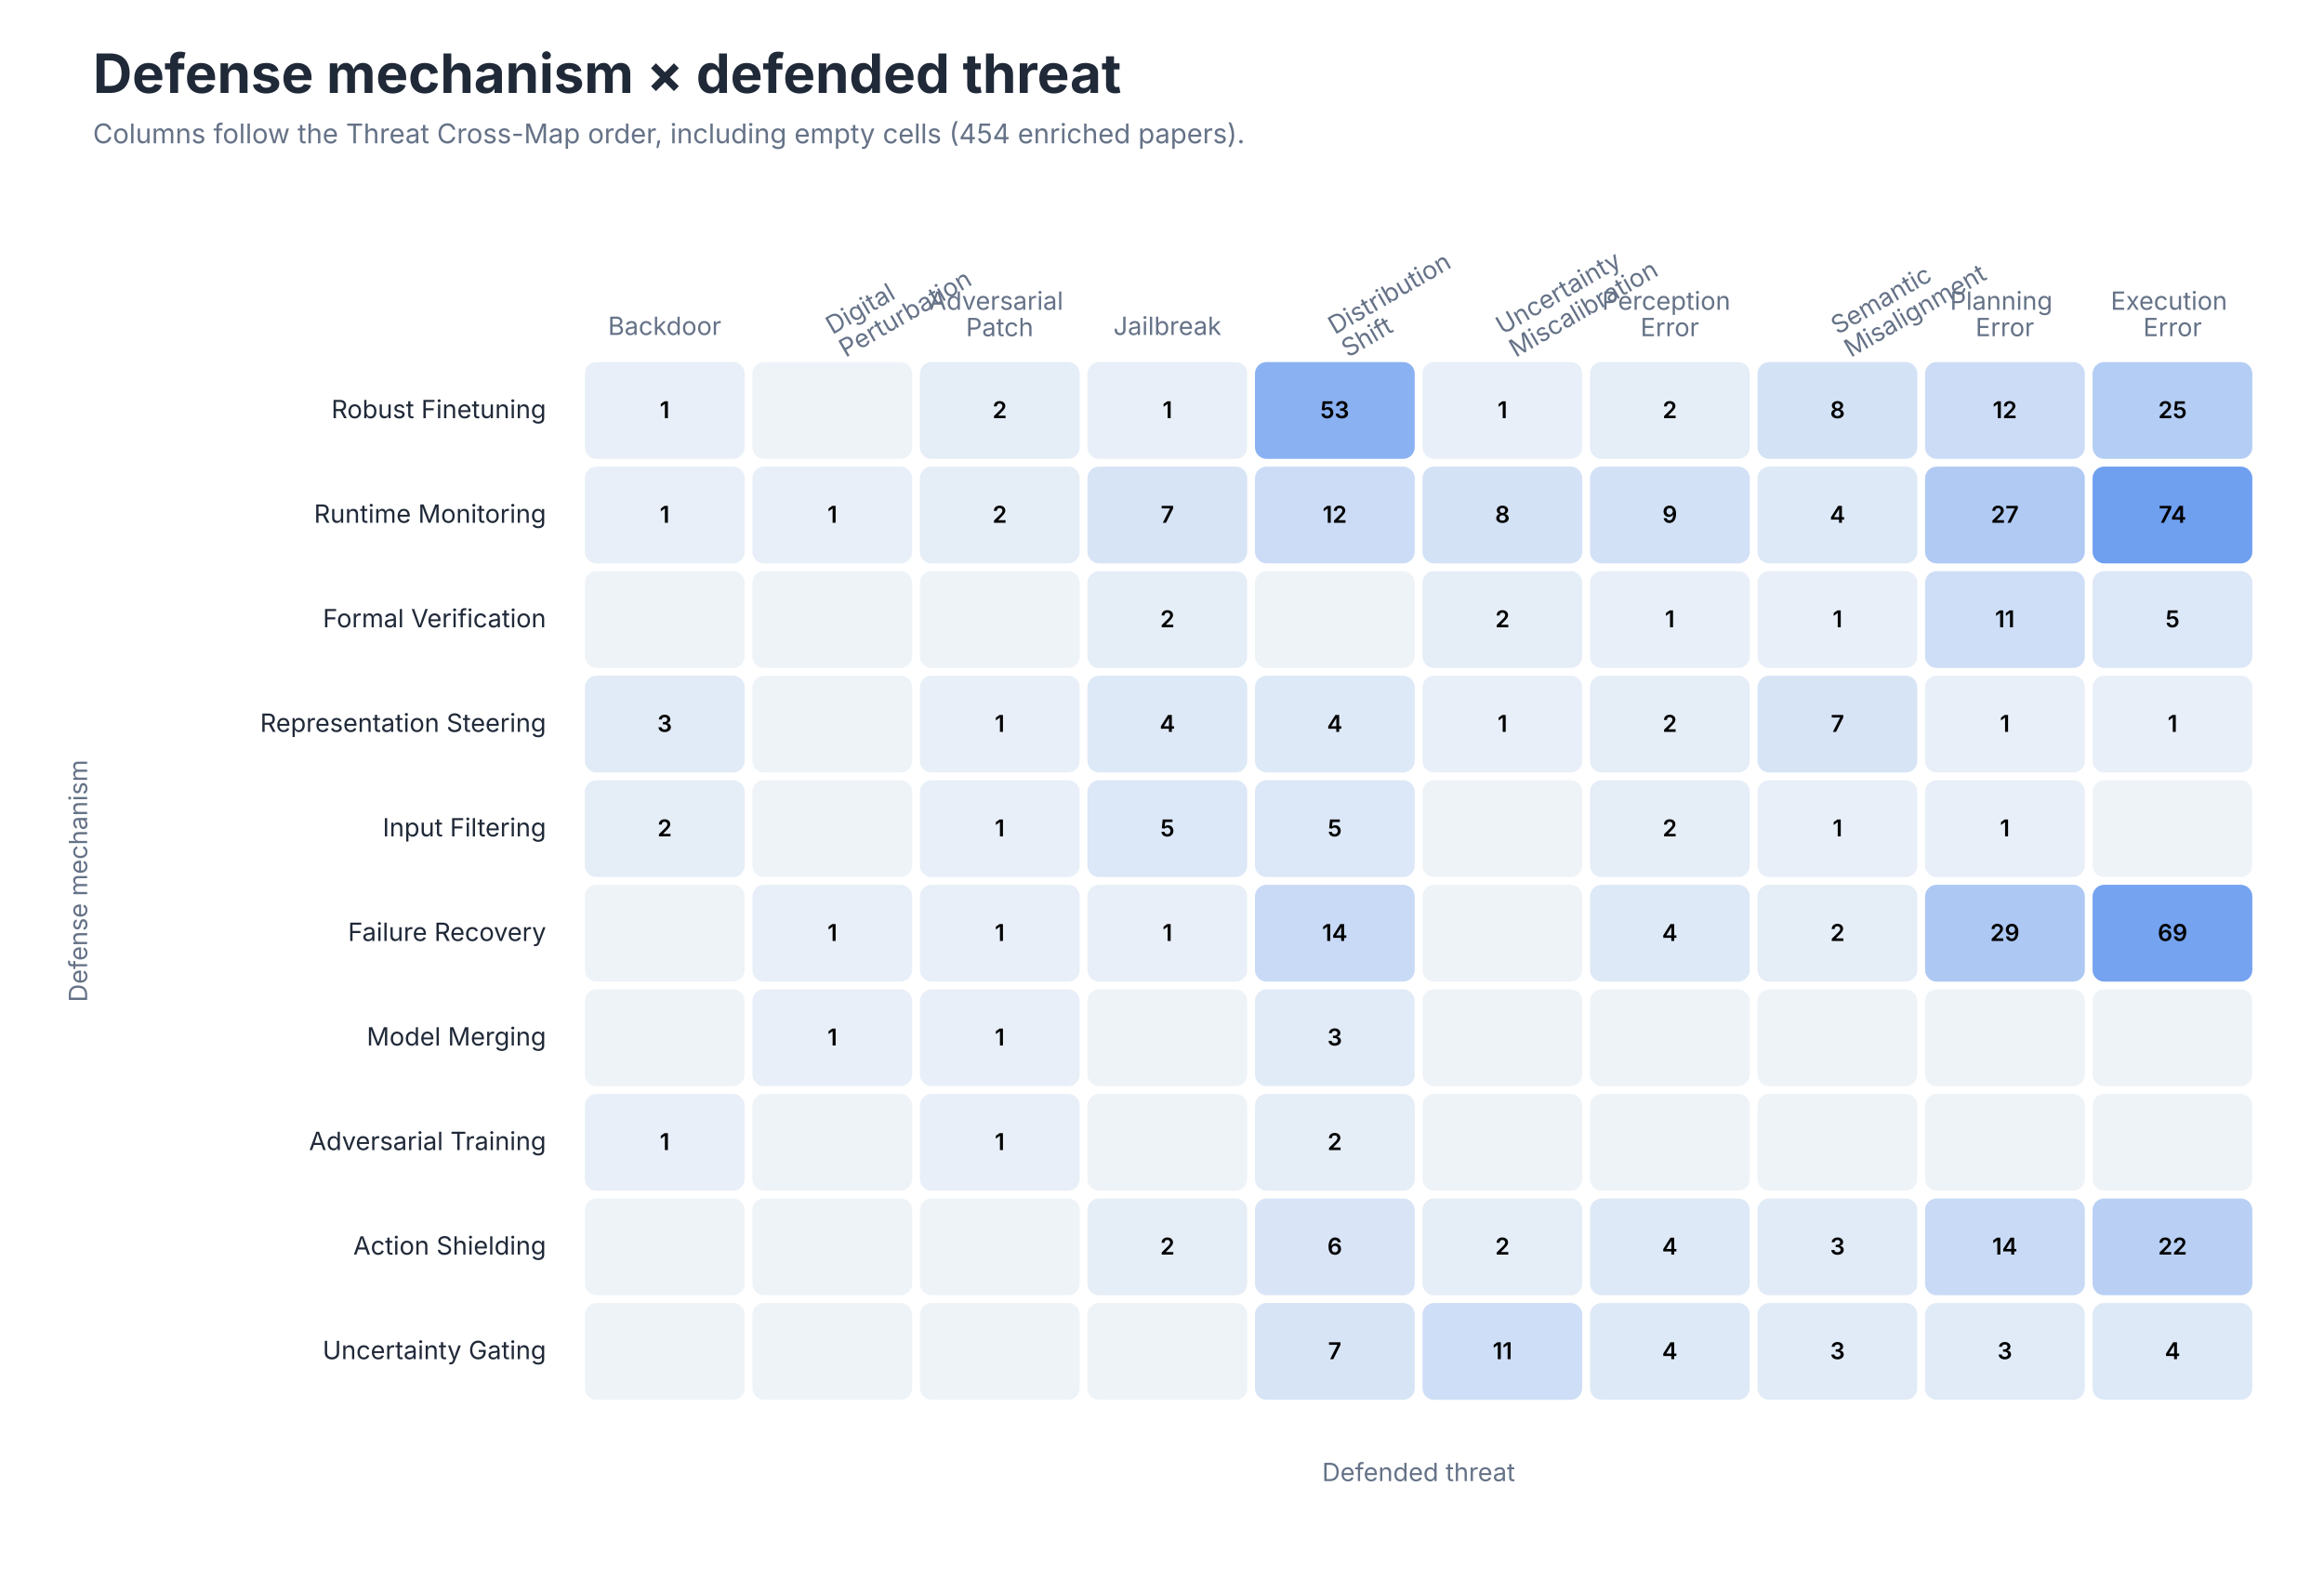
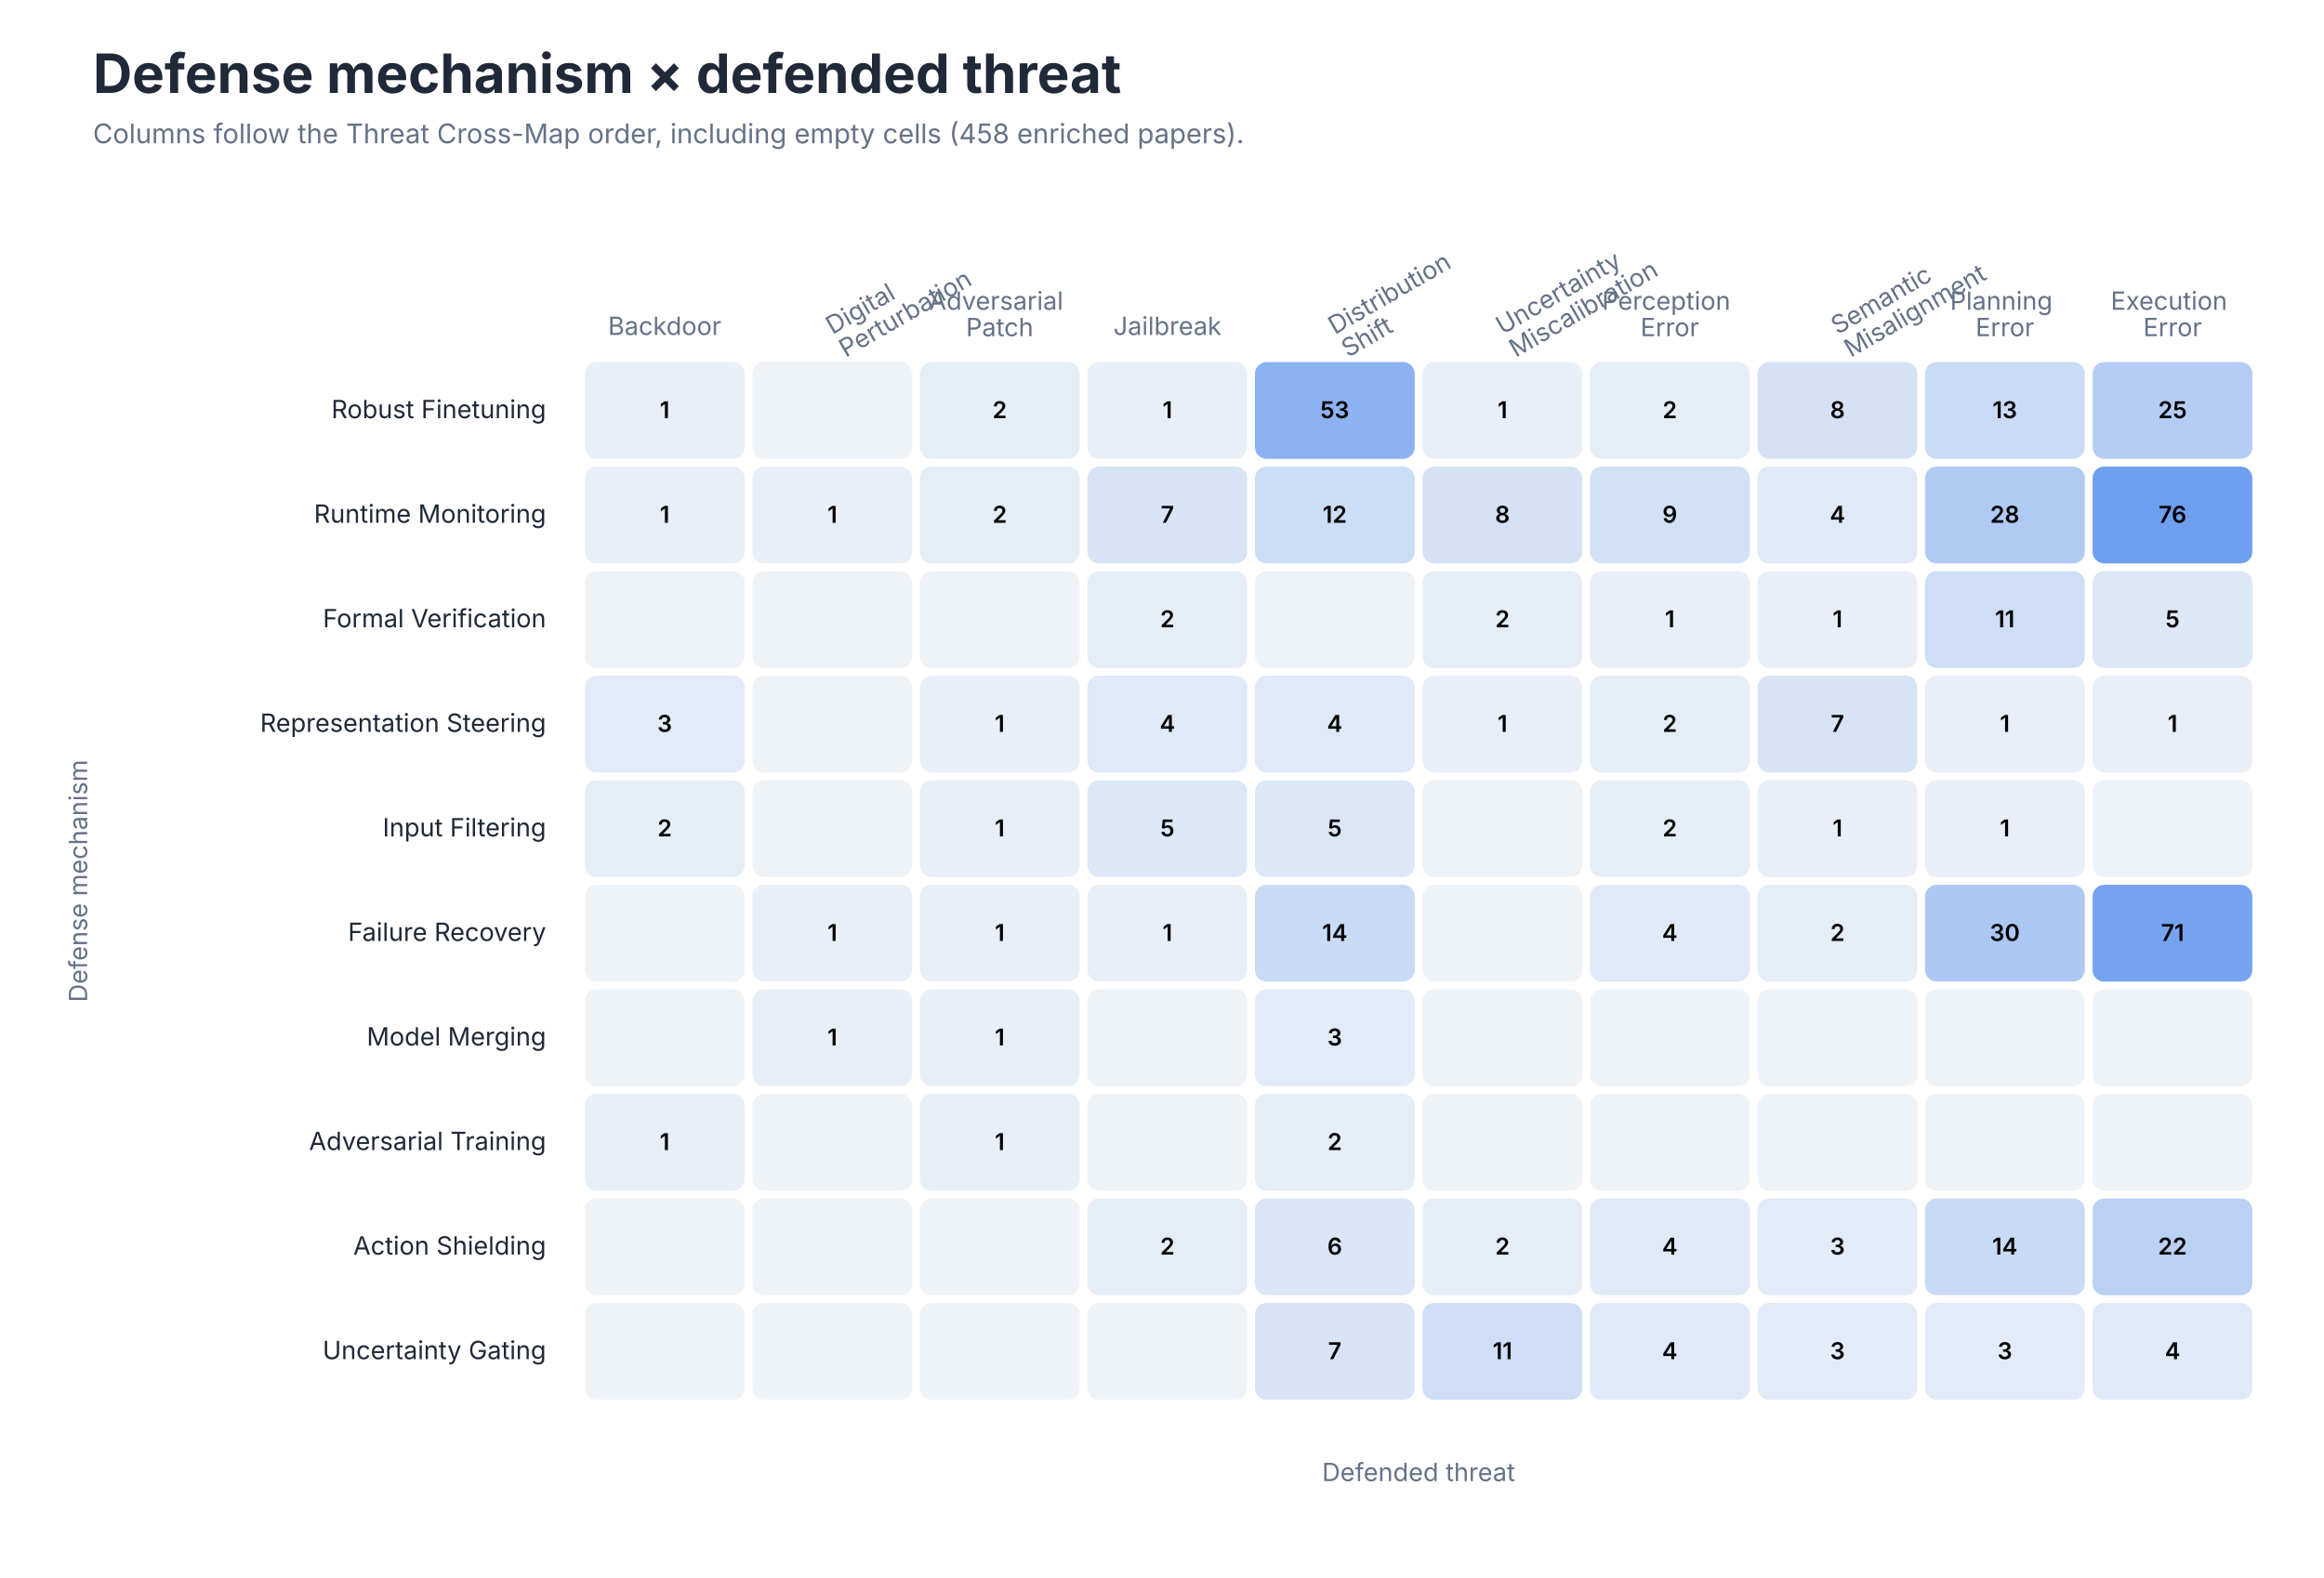
<svg xmlns="http://www.w3.org/2000/svg" role="img" aria-labelledby="title desc" viewBox="0 0 1200 815">
  <style>
text { font-family: -apple-system, BlinkMacSystemFont, 'Segoe UI', sans-serif; }
.title { font-size: 28px; font-weight: 650; fill: #202938; }
.subtitle { font-size: 14px; fill: #657287; }
.axis { font-size: 13px; fill: #657287; }
.label { font-size: 13px; fill: #202938; }
.small { font-size: 11px; fill: #657287; }
</style>
  <rect width="1200" height="815" fill="#FFFFFF" />
  <text class="title" x="48" y="48">Defense mechanism × defended threat</text>
-   <text class="subtitle" x="48" y="74">Columns follow the Threat Cross-Map order, including empty cells (454 enriched papers).</text>
+   <text class="subtitle" x="48" y="74">Columns follow the Threat Cross-Map order, including empty cells (458 enriched papers).</text>
  <text class="axis" text-anchor="middle" x="343.2" y="173.0">
    <tspan x="343.2" dy="0em">Backdoor</tspan>
  </text>
  <text class="axis" text-anchor="start" transform="translate(429.8 173.0) rotate(-30)">
    <tspan x="0" dy="0em">Digital</tspan>
    <tspan x="0" dy="1.05em">Perturbation</tspan>
  </text>
  <text class="axis" text-anchor="middle" x="516.2" y="160.0">
    <tspan x="516.2" dy="0em">Adversarial</tspan>
    <tspan x="516.2" dy="1.05em">Patch</tspan>
  </text>
  <text class="axis" text-anchor="middle" x="602.8" y="173.0">
    <tspan x="602.8" dy="0em">Jailbreak</tspan>
  </text>
  <text class="axis" text-anchor="start" transform="translate(689.2 173.0) rotate(-30)">
    <tspan x="0" dy="0em">Distribution</tspan>
    <tspan x="0" dy="1.05em">Shift</tspan>
  </text>
  <text class="axis" text-anchor="start" transform="translate(775.8 173.0) rotate(-30)">
    <tspan x="0" dy="0em">Uncertainty</tspan>
    <tspan x="0" dy="1.05em">Miscalibration</tspan>
  </text>
  <text class="axis" text-anchor="middle" x="862.2" y="160.0">
    <tspan x="862.2" dy="0em">Perception</tspan>
    <tspan x="862.2" dy="1.05em">Error</tspan>
  </text>
  <text class="axis" text-anchor="start" transform="translate(948.8 173.0) rotate(-30)">
    <tspan x="0" dy="0em">Semantic</tspan>
    <tspan x="0" dy="1.05em">Misalignment</tspan>
  </text>
  <text class="axis" text-anchor="middle" x="1035.2" y="160.0">
    <tspan x="1035.2" dy="0em">Planning</tspan>
    <tspan x="1035.2" dy="1.05em">Error</tspan>
  </text>
  <text class="axis" text-anchor="middle" x="1121.8" y="160.0">
    <tspan x="1121.8" dy="0em">Execution</tspan>
    <tspan x="1121.8" dy="1.05em">Error</tspan>
  </text>
  <text class="label" x="282" y="216.0" text-anchor="end">Robust Finetuning</text>
  <rect x="302.0" y="187" width="82.5" height="50" rx="6" fill="#E8EFF8" />
  <text x="343.2" y="216.0" text-anchor="middle" font-size="12" font-weight="600" fill="#000000">1</text>
  <rect x="388.5" y="187" width="82.5" height="50" rx="6" fill="#EEF3F8" />
  <text x="429.8" y="216.0" text-anchor="middle" font-size="12" font-weight="600" fill="#000000" />
  <rect x="475.0" y="187" width="82.5" height="50" rx="6" fill="#E5EDF7" />
  <text x="516.2" y="216.0" text-anchor="middle" font-size="12" font-weight="600" fill="#000000">2</text>
  <rect x="561.5" y="187" width="82.5" height="50" rx="6" fill="#E8EFF8" />
  <text x="602.8" y="216.0" text-anchor="middle" font-size="12" font-weight="600" fill="#000000">1</text>
-   <rect x="648.0" y="187" width="82.5" height="50" rx="6" fill="#8AB1F1" />
+   <rect x="648.0" y="187" width="82.5" height="50" rx="6" fill="#8CB2F1" />
  <text x="689.2" y="216.0" text-anchor="middle" font-size="12" font-weight="600" fill="#000000">53</text>
  <rect x="734.5" y="187" width="82.5" height="50" rx="6" fill="#E8EFF8" />
  <text x="775.8" y="216.0" text-anchor="middle" font-size="12" font-weight="600" fill="#000000">1</text>
  <rect x="821.0" y="187" width="82.5" height="50" rx="6" fill="#E5EDF7" />
  <text x="862.2" y="216.0" text-anchor="middle" font-size="12" font-weight="600" fill="#000000">2</text>
-   <rect x="907.5" y="187" width="82.5" height="50" rx="6" fill="#D4E2F6" />
+   <rect x="907.5" y="187" width="82.5" height="50" rx="6" fill="#D5E2F6" />
  <text x="948.8" y="216.0" text-anchor="middle" font-size="12" font-weight="600" fill="#000000">8</text>
-   <rect x="994.0" y="187" width="82.5" height="50" rx="6" fill="#CCDCF6" />
-   <text x="1035.2" y="216.0" text-anchor="middle" font-size="12" font-weight="600" fill="#000000">12</text>
-   <rect x="1080.5" y="187" width="82.5" height="50" rx="6" fill="#B4CDF4" />
+   <rect x="994.0" y="187" width="82.5" height="50" rx="6" fill="#CADBF5" />
+   <text x="1035.2" y="216.0" text-anchor="middle" font-size="12" font-weight="600" fill="#000000">13</text>
+   <rect x="1080.5" y="187" width="82.5" height="50" rx="6" fill="#B5CDF4" />
  <text x="1121.8" y="216.0" text-anchor="middle" font-size="12" font-weight="600" fill="#000000">25</text>
  <text class="label" x="282" y="270.0" text-anchor="end">Runtime Monitoring</text>
  <rect x="302.0" y="241" width="82.5" height="50" rx="6" fill="#E8EFF8" />
  <text x="343.2" y="270.0" text-anchor="middle" font-size="12" font-weight="600" fill="#000000">1</text>
  <rect x="388.5" y="241" width="82.5" height="50" rx="6" fill="#E8EFF8" />
  <text x="429.8" y="270.0" text-anchor="middle" font-size="12" font-weight="600" fill="#000000">1</text>
  <rect x="475.0" y="241" width="82.5" height="50" rx="6" fill="#E5EDF7" />
  <text x="516.2" y="270.0" text-anchor="middle" font-size="12" font-weight="600" fill="#000000">2</text>
  <rect x="561.5" y="241" width="82.5" height="50" rx="6" fill="#D7E4F6" />
  <text x="602.8" y="270.0" text-anchor="middle" font-size="12" font-weight="600" fill="#000000">7</text>
-   <rect x="648.0" y="241" width="82.5" height="50" rx="6" fill="#CCDCF6" />
+   <rect x="648.0" y="241" width="82.5" height="50" rx="6" fill="#CCDDF6" />
  <text x="689.2" y="270.0" text-anchor="middle" font-size="12" font-weight="600" fill="#000000">12</text>
-   <rect x="734.5" y="241" width="82.5" height="50" rx="6" fill="#D4E2F6" />
+   <rect x="734.5" y="241" width="82.5" height="50" rx="6" fill="#D5E2F6" />
  <text x="775.8" y="270.0" text-anchor="middle" font-size="12" font-weight="600" fill="#000000">8</text>
-   <rect x="821.0" y="241" width="82.5" height="50" rx="6" fill="#D2E1F6" />
+   <rect x="821.0" y="241" width="82.5" height="50" rx="6" fill="#D3E1F6" />
  <text x="862.2" y="270.0" text-anchor="middle" font-size="12" font-weight="600" fill="#000000">9</text>
-   <rect x="907.5" y="241" width="82.5" height="50" rx="6" fill="#DEE9F7" />
+   <rect x="907.5" y="241" width="82.5" height="50" rx="6" fill="#DFE9F7" />
  <text x="948.8" y="270.0" text-anchor="middle" font-size="12" font-weight="600" fill="#000000">4</text>
-   <rect x="994.0" y="241" width="82.5" height="50" rx="6" fill="#B1CAF4" />
-   <text x="1035.2" y="270.0" text-anchor="middle" font-size="12" font-weight="600" fill="#000000">27</text>
+   <rect x="994.0" y="241" width="82.5" height="50" rx="6" fill="#B0CAF4" />
+   <text x="1035.2" y="270.0" text-anchor="middle" font-size="12" font-weight="600" fill="#000000">28</text>
  <rect x="1080.5" y="241" width="82.5" height="50" rx="6" fill="#6F9FEF" />
-   <text x="1121.8" y="270.0" text-anchor="middle" font-size="12" font-weight="600" fill="#000000">74</text>
+   <text x="1121.8" y="270.0" text-anchor="middle" font-size="12" font-weight="600" fill="#000000">76</text>
  <text class="label" x="282" y="324.0" text-anchor="end">Formal Verification</text>
  <rect x="302.0" y="295" width="82.5" height="50" rx="6" fill="#EEF3F8" />
  <text x="343.2" y="324.0" text-anchor="middle" font-size="12" font-weight="600" fill="#000000" />
  <rect x="388.5" y="295" width="82.5" height="50" rx="6" fill="#EEF3F8" />
  <text x="429.8" y="324.0" text-anchor="middle" font-size="12" font-weight="600" fill="#000000" />
  <rect x="475.0" y="295" width="82.5" height="50" rx="6" fill="#EEF3F8" />
  <text x="516.2" y="324.0" text-anchor="middle" font-size="12" font-weight="600" fill="#000000" />
  <rect x="561.5" y="295" width="82.5" height="50" rx="6" fill="#E5EDF7" />
  <text x="602.8" y="324.0" text-anchor="middle" font-size="12" font-weight="600" fill="#000000">2</text>
  <rect x="648.0" y="295" width="82.5" height="50" rx="6" fill="#EEF3F8" />
  <text x="689.2" y="324.0" text-anchor="middle" font-size="12" font-weight="600" fill="#000000" />
  <rect x="734.5" y="295" width="82.5" height="50" rx="6" fill="#E5EDF7" />
  <text x="775.8" y="324.0" text-anchor="middle" font-size="12" font-weight="600" fill="#000000">2</text>
  <rect x="821.0" y="295" width="82.5" height="50" rx="6" fill="#E8EFF8" />
  <text x="862.2" y="324.0" text-anchor="middle" font-size="12" font-weight="600" fill="#000000">1</text>
  <rect x="907.5" y="295" width="82.5" height="50" rx="6" fill="#E8EFF8" />
  <text x="948.8" y="324.0" text-anchor="middle" font-size="12" font-weight="600" fill="#000000">1</text>
  <rect x="994.0" y="295" width="82.5" height="50" rx="6" fill="#CEDEF6" />
  <text x="1035.2" y="324.0" text-anchor="middle" font-size="12" font-weight="600" fill="#000000">11</text>
  <rect x="1080.5" y="295" width="82.5" height="50" rx="6" fill="#DCE7F7" />
  <text x="1121.8" y="324.0" text-anchor="middle" font-size="12" font-weight="600" fill="#000000">5</text>
  <text class="label" x="282" y="378.0" text-anchor="end">Representation Steering</text>
-   <rect x="302.0" y="349" width="82.5" height="50" rx="6" fill="#E1EBF7" />
+   <rect x="302.0" y="349" width="82.5" height="50" rx="6" fill="#E2EBF7" />
  <text x="343.2" y="378.0" text-anchor="middle" font-size="12" font-weight="600" fill="#000000">3</text>
  <rect x="388.5" y="349" width="82.5" height="50" rx="6" fill="#EEF3F8" />
  <text x="429.8" y="378.0" text-anchor="middle" font-size="12" font-weight="600" fill="#000000" />
  <rect x="475.0" y="349" width="82.5" height="50" rx="6" fill="#E8EFF8" />
  <text x="516.2" y="378.0" text-anchor="middle" font-size="12" font-weight="600" fill="#000000">1</text>
-   <rect x="561.5" y="349" width="82.5" height="50" rx="6" fill="#DEE9F7" />
+   <rect x="561.5" y="349" width="82.5" height="50" rx="6" fill="#DFE9F7" />
  <text x="602.8" y="378.0" text-anchor="middle" font-size="12" font-weight="600" fill="#000000">4</text>
-   <rect x="648.0" y="349" width="82.5" height="50" rx="6" fill="#DEE9F7" />
+   <rect x="648.0" y="349" width="82.5" height="50" rx="6" fill="#DFE9F7" />
  <text x="689.2" y="378.0" text-anchor="middle" font-size="12" font-weight="600" fill="#000000">4</text>
  <rect x="734.5" y="349" width="82.5" height="50" rx="6" fill="#E8EFF8" />
  <text x="775.8" y="378.0" text-anchor="middle" font-size="12" font-weight="600" fill="#000000">1</text>
  <rect x="821.0" y="349" width="82.5" height="50" rx="6" fill="#E5EDF7" />
  <text x="862.2" y="378.0" text-anchor="middle" font-size="12" font-weight="600" fill="#000000">2</text>
  <rect x="907.5" y="349" width="82.5" height="50" rx="6" fill="#D7E4F6" />
  <text x="948.8" y="378.0" text-anchor="middle" font-size="12" font-weight="600" fill="#000000">7</text>
  <rect x="994.0" y="349" width="82.5" height="50" rx="6" fill="#E8EFF8" />
  <text x="1035.2" y="378.0" text-anchor="middle" font-size="12" font-weight="600" fill="#000000">1</text>
  <rect x="1080.5" y="349" width="82.5" height="50" rx="6" fill="#E8EFF8" />
  <text x="1121.8" y="378.0" text-anchor="middle" font-size="12" font-weight="600" fill="#000000">1</text>
  <text class="label" x="282" y="432.0" text-anchor="end">Input Filtering</text>
  <rect x="302.0" y="403" width="82.5" height="50" rx="6" fill="#E5EDF7" />
  <text x="343.2" y="432.0" text-anchor="middle" font-size="12" font-weight="600" fill="#000000">2</text>
  <rect x="388.5" y="403" width="82.5" height="50" rx="6" fill="#EEF3F8" />
  <text x="429.8" y="432.0" text-anchor="middle" font-size="12" font-weight="600" fill="#000000" />
  <rect x="475.0" y="403" width="82.5" height="50" rx="6" fill="#E8EFF8" />
  <text x="516.2" y="432.0" text-anchor="middle" font-size="12" font-weight="600" fill="#000000">1</text>
  <rect x="561.5" y="403" width="82.5" height="50" rx="6" fill="#DCE7F7" />
  <text x="602.8" y="432.0" text-anchor="middle" font-size="12" font-weight="600" fill="#000000">5</text>
  <rect x="648.0" y="403" width="82.5" height="50" rx="6" fill="#DCE7F7" />
  <text x="689.2" y="432.0" text-anchor="middle" font-size="12" font-weight="600" fill="#000000">5</text>
  <rect x="734.5" y="403" width="82.5" height="50" rx="6" fill="#EEF3F8" />
  <text x="775.8" y="432.0" text-anchor="middle" font-size="12" font-weight="600" fill="#000000" />
  <rect x="821.0" y="403" width="82.5" height="50" rx="6" fill="#E5EDF7" />
  <text x="862.2" y="432.0" text-anchor="middle" font-size="12" font-weight="600" fill="#000000">2</text>
  <rect x="907.5" y="403" width="82.5" height="50" rx="6" fill="#E8EFF8" />
  <text x="948.8" y="432.0" text-anchor="middle" font-size="12" font-weight="600" fill="#000000">1</text>
  <rect x="994.0" y="403" width="82.5" height="50" rx="6" fill="#E8EFF8" />
  <text x="1035.2" y="432.0" text-anchor="middle" font-size="12" font-weight="600" fill="#000000">1</text>
  <rect x="1080.5" y="403" width="82.5" height="50" rx="6" fill="#EEF3F8" />
  <text x="1121.8" y="432.0" text-anchor="middle" font-size="12" font-weight="600" fill="#000000" />
  <text class="label" x="282" y="486.0" text-anchor="end">Failure Recovery</text>
  <rect x="302.0" y="457" width="82.5" height="50" rx="6" fill="#EEF3F8" />
  <text x="343.2" y="486.0" text-anchor="middle" font-size="12" font-weight="600" fill="#000000" />
  <rect x="388.5" y="457" width="82.5" height="50" rx="6" fill="#E8EFF8" />
  <text x="429.8" y="486.0" text-anchor="middle" font-size="12" font-weight="600" fill="#000000">1</text>
  <rect x="475.0" y="457" width="82.5" height="50" rx="6" fill="#E8EFF8" />
  <text x="516.2" y="486.0" text-anchor="middle" font-size="12" font-weight="600" fill="#000000">1</text>
  <rect x="561.5" y="457" width="82.5" height="50" rx="6" fill="#E8EFF8" />
  <text x="602.8" y="486.0" text-anchor="middle" font-size="12" font-weight="600" fill="#000000">1</text>
  <rect x="648.0" y="457" width="82.5" height="50" rx="6" fill="#C8DAF5" />
  <text x="689.2" y="486.0" text-anchor="middle" font-size="12" font-weight="600" fill="#000000">14</text>
  <rect x="734.5" y="457" width="82.5" height="50" rx="6" fill="#EEF3F8" />
  <text x="775.8" y="486.0" text-anchor="middle" font-size="12" font-weight="600" fill="#000000" />
-   <rect x="821.0" y="457" width="82.5" height="50" rx="6" fill="#DEE9F7" />
+   <rect x="821.0" y="457" width="82.5" height="50" rx="6" fill="#DFE9F7" />
  <text x="862.2" y="486.0" text-anchor="middle" font-size="12" font-weight="600" fill="#000000">4</text>
  <rect x="907.5" y="457" width="82.5" height="50" rx="6" fill="#E5EDF7" />
  <text x="948.8" y="486.0" text-anchor="middle" font-size="12" font-weight="600" fill="#000000">2</text>
  <rect x="994.0" y="457" width="82.5" height="50" rx="6" fill="#ADC8F3" />
-   <text x="1035.2" y="486.0" text-anchor="middle" font-size="12" font-weight="600" fill="#000000">29</text>
+   <text x="1035.2" y="486.0" text-anchor="middle" font-size="12" font-weight="600" fill="#000000">30</text>
  <rect x="1080.5" y="457" width="82.5" height="50" rx="6" fill="#75A3EF" />
-   <text x="1121.8" y="486.0" text-anchor="middle" font-size="12" font-weight="600" fill="#000000">69</text>
+   <text x="1121.8" y="486.0" text-anchor="middle" font-size="12" font-weight="600" fill="#000000">71</text>
  <text class="label" x="282" y="540.0" text-anchor="end">Model Merging</text>
  <rect x="302.0" y="511" width="82.5" height="50" rx="6" fill="#EEF3F8" />
  <text x="343.2" y="540.0" text-anchor="middle" font-size="12" font-weight="600" fill="#000000" />
  <rect x="388.5" y="511" width="82.5" height="50" rx="6" fill="#E8EFF8" />
  <text x="429.8" y="540.0" text-anchor="middle" font-size="12" font-weight="600" fill="#000000">1</text>
  <rect x="475.0" y="511" width="82.5" height="50" rx="6" fill="#E8EFF8" />
  <text x="516.2" y="540.0" text-anchor="middle" font-size="12" font-weight="600" fill="#000000">1</text>
  <rect x="561.5" y="511" width="82.5" height="50" rx="6" fill="#EEF3F8" />
  <text x="602.8" y="540.0" text-anchor="middle" font-size="12" font-weight="600" fill="#000000" />
-   <rect x="648.0" y="511" width="82.5" height="50" rx="6" fill="#E1EBF7" />
+   <rect x="648.0" y="511" width="82.5" height="50" rx="6" fill="#E2EBF7" />
  <text x="689.2" y="540.0" text-anchor="middle" font-size="12" font-weight="600" fill="#000000">3</text>
  <rect x="734.5" y="511" width="82.5" height="50" rx="6" fill="#EEF3F8" />
  <text x="775.8" y="540.0" text-anchor="middle" font-size="12" font-weight="600" fill="#000000" />
  <rect x="821.0" y="511" width="82.5" height="50" rx="6" fill="#EEF3F8" />
  <text x="862.2" y="540.0" text-anchor="middle" font-size="12" font-weight="600" fill="#000000" />
  <rect x="907.5" y="511" width="82.5" height="50" rx="6" fill="#EEF3F8" />
  <text x="948.8" y="540.0" text-anchor="middle" font-size="12" font-weight="600" fill="#000000" />
  <rect x="994.0" y="511" width="82.5" height="50" rx="6" fill="#EEF3F8" />
  <text x="1035.2" y="540.0" text-anchor="middle" font-size="12" font-weight="600" fill="#000000" />
  <rect x="1080.5" y="511" width="82.5" height="50" rx="6" fill="#EEF3F8" />
  <text x="1121.8" y="540.0" text-anchor="middle" font-size="12" font-weight="600" fill="#000000" />
  <text class="label" x="282" y="594.0" text-anchor="end">Adversarial Training</text>
  <rect x="302.0" y="565" width="82.5" height="50" rx="6" fill="#E8EFF8" />
  <text x="343.2" y="594.0" text-anchor="middle" font-size="12" font-weight="600" fill="#000000">1</text>
  <rect x="388.5" y="565" width="82.5" height="50" rx="6" fill="#EEF3F8" />
  <text x="429.8" y="594.0" text-anchor="middle" font-size="12" font-weight="600" fill="#000000" />
  <rect x="475.0" y="565" width="82.5" height="50" rx="6" fill="#E8EFF8" />
  <text x="516.2" y="594.0" text-anchor="middle" font-size="12" font-weight="600" fill="#000000">1</text>
  <rect x="561.5" y="565" width="82.5" height="50" rx="6" fill="#EEF3F8" />
  <text x="602.8" y="594.0" text-anchor="middle" font-size="12" font-weight="600" fill="#000000" />
  <rect x="648.0" y="565" width="82.5" height="50" rx="6" fill="#E5EDF7" />
  <text x="689.2" y="594.0" text-anchor="middle" font-size="12" font-weight="600" fill="#000000">2</text>
  <rect x="734.5" y="565" width="82.5" height="50" rx="6" fill="#EEF3F8" />
  <text x="775.8" y="594.0" text-anchor="middle" font-size="12" font-weight="600" fill="#000000" />
  <rect x="821.0" y="565" width="82.5" height="50" rx="6" fill="#EEF3F8" />
  <text x="862.2" y="594.0" text-anchor="middle" font-size="12" font-weight="600" fill="#000000" />
  <rect x="907.5" y="565" width="82.5" height="50" rx="6" fill="#EEF3F8" />
  <text x="948.8" y="594.0" text-anchor="middle" font-size="12" font-weight="600" fill="#000000" />
  <rect x="994.0" y="565" width="82.5" height="50" rx="6" fill="#EEF3F8" />
  <text x="1035.2" y="594.0" text-anchor="middle" font-size="12" font-weight="600" fill="#000000" />
  <rect x="1080.5" y="565" width="82.5" height="50" rx="6" fill="#EEF3F8" />
  <text x="1121.8" y="594.0" text-anchor="middle" font-size="12" font-weight="600" fill="#000000" />
  <text class="label" x="282" y="648.0" text-anchor="end">Action Shielding</text>
  <rect x="302.0" y="619" width="82.5" height="50" rx="6" fill="#EEF3F8" />
  <text x="343.2" y="648.0" text-anchor="middle" font-size="12" font-weight="600" fill="#000000" />
  <rect x="388.5" y="619" width="82.5" height="50" rx="6" fill="#EEF3F8" />
  <text x="429.8" y="648.0" text-anchor="middle" font-size="12" font-weight="600" fill="#000000" />
  <rect x="475.0" y="619" width="82.5" height="50" rx="6" fill="#EEF3F8" />
  <text x="516.2" y="648.0" text-anchor="middle" font-size="12" font-weight="600" fill="#000000" />
  <rect x="561.5" y="619" width="82.5" height="50" rx="6" fill="#E5EDF7" />
  <text x="602.8" y="648.0" text-anchor="middle" font-size="12" font-weight="600" fill="#000000">2</text>
-   <rect x="648.0" y="619" width="82.5" height="50" rx="6" fill="#D9E5F7" />
+   <rect x="648.0" y="619" width="82.5" height="50" rx="6" fill="#DAE5F7" />
  <text x="689.2" y="648.0" text-anchor="middle" font-size="12" font-weight="600" fill="#000000">6</text>
  <rect x="734.5" y="619" width="82.5" height="50" rx="6" fill="#E5EDF7" />
  <text x="775.8" y="648.0" text-anchor="middle" font-size="12" font-weight="600" fill="#000000">2</text>
-   <rect x="821.0" y="619" width="82.5" height="50" rx="6" fill="#DEE9F7" />
+   <rect x="821.0" y="619" width="82.5" height="50" rx="6" fill="#DFE9F7" />
  <text x="862.2" y="648.0" text-anchor="middle" font-size="12" font-weight="600" fill="#000000">4</text>
-   <rect x="907.5" y="619" width="82.5" height="50" rx="6" fill="#E1EBF7" />
+   <rect x="907.5" y="619" width="82.5" height="50" rx="6" fill="#E2EBF7" />
  <text x="948.8" y="648.0" text-anchor="middle" font-size="12" font-weight="600" fill="#000000">3</text>
  <rect x="994.0" y="619" width="82.5" height="50" rx="6" fill="#C8DAF5" />
  <text x="1035.2" y="648.0" text-anchor="middle" font-size="12" font-weight="600" fill="#000000">14</text>
-   <rect x="1080.5" y="619" width="82.5" height="50" rx="6" fill="#B9D0F4" />
+   <rect x="1080.5" y="619" width="82.5" height="50" rx="6" fill="#BAD1F4" />
  <text x="1121.8" y="648.0" text-anchor="middle" font-size="12" font-weight="600" fill="#000000">22</text>
  <text class="label" x="282" y="702.0" text-anchor="end">Uncertainty Gating</text>
  <rect x="302.0" y="673" width="82.5" height="50" rx="6" fill="#EEF3F8" />
  <text x="343.2" y="702.0" text-anchor="middle" font-size="12" font-weight="600" fill="#000000" />
  <rect x="388.5" y="673" width="82.5" height="50" rx="6" fill="#EEF3F8" />
  <text x="429.8" y="702.0" text-anchor="middle" font-size="12" font-weight="600" fill="#000000" />
  <rect x="475.0" y="673" width="82.5" height="50" rx="6" fill="#EEF3F8" />
  <text x="516.2" y="702.0" text-anchor="middle" font-size="12" font-weight="600" fill="#000000" />
  <rect x="561.5" y="673" width="82.5" height="50" rx="6" fill="#EEF3F8" />
  <text x="602.8" y="702.0" text-anchor="middle" font-size="12" font-weight="600" fill="#000000" />
  <rect x="648.0" y="673" width="82.5" height="50" rx="6" fill="#D7E4F6" />
  <text x="689.2" y="702.0" text-anchor="middle" font-size="12" font-weight="600" fill="#000000">7</text>
  <rect x="734.5" y="673" width="82.5" height="50" rx="6" fill="#CEDEF6" />
  <text x="775.8" y="702.0" text-anchor="middle" font-size="12" font-weight="600" fill="#000000">11</text>
-   <rect x="821.0" y="673" width="82.5" height="50" rx="6" fill="#DEE9F7" />
+   <rect x="821.0" y="673" width="82.5" height="50" rx="6" fill="#DFE9F7" />
  <text x="862.2" y="702.0" text-anchor="middle" font-size="12" font-weight="600" fill="#000000">4</text>
-   <rect x="907.5" y="673" width="82.5" height="50" rx="6" fill="#E1EBF7" />
+   <rect x="907.5" y="673" width="82.5" height="50" rx="6" fill="#E2EBF7" />
  <text x="948.8" y="702.0" text-anchor="middle" font-size="12" font-weight="600" fill="#000000">3</text>
-   <rect x="994.0" y="673" width="82.5" height="50" rx="6" fill="#E1EBF7" />
+   <rect x="994.0" y="673" width="82.5" height="50" rx="6" fill="#E2EBF7" />
  <text x="1035.2" y="702.0" text-anchor="middle" font-size="12" font-weight="600" fill="#000000">3</text>
-   <rect x="1080.5" y="673" width="82.5" height="50" rx="6" fill="#DEE9F7" />
+   <rect x="1080.5" y="673" width="82.5" height="50" rx="6" fill="#DFE9F7" />
  <text x="1121.8" y="702.0" text-anchor="middle" font-size="12" font-weight="600" fill="#000000">4</text>
  <text class="axis" x="732.5" y="765" text-anchor="middle">Defended threat</text>
  <text class="axis" transform="translate(45 455.0) rotate(-90)" text-anchor="middle">Defense mechanism</text>
</svg>
